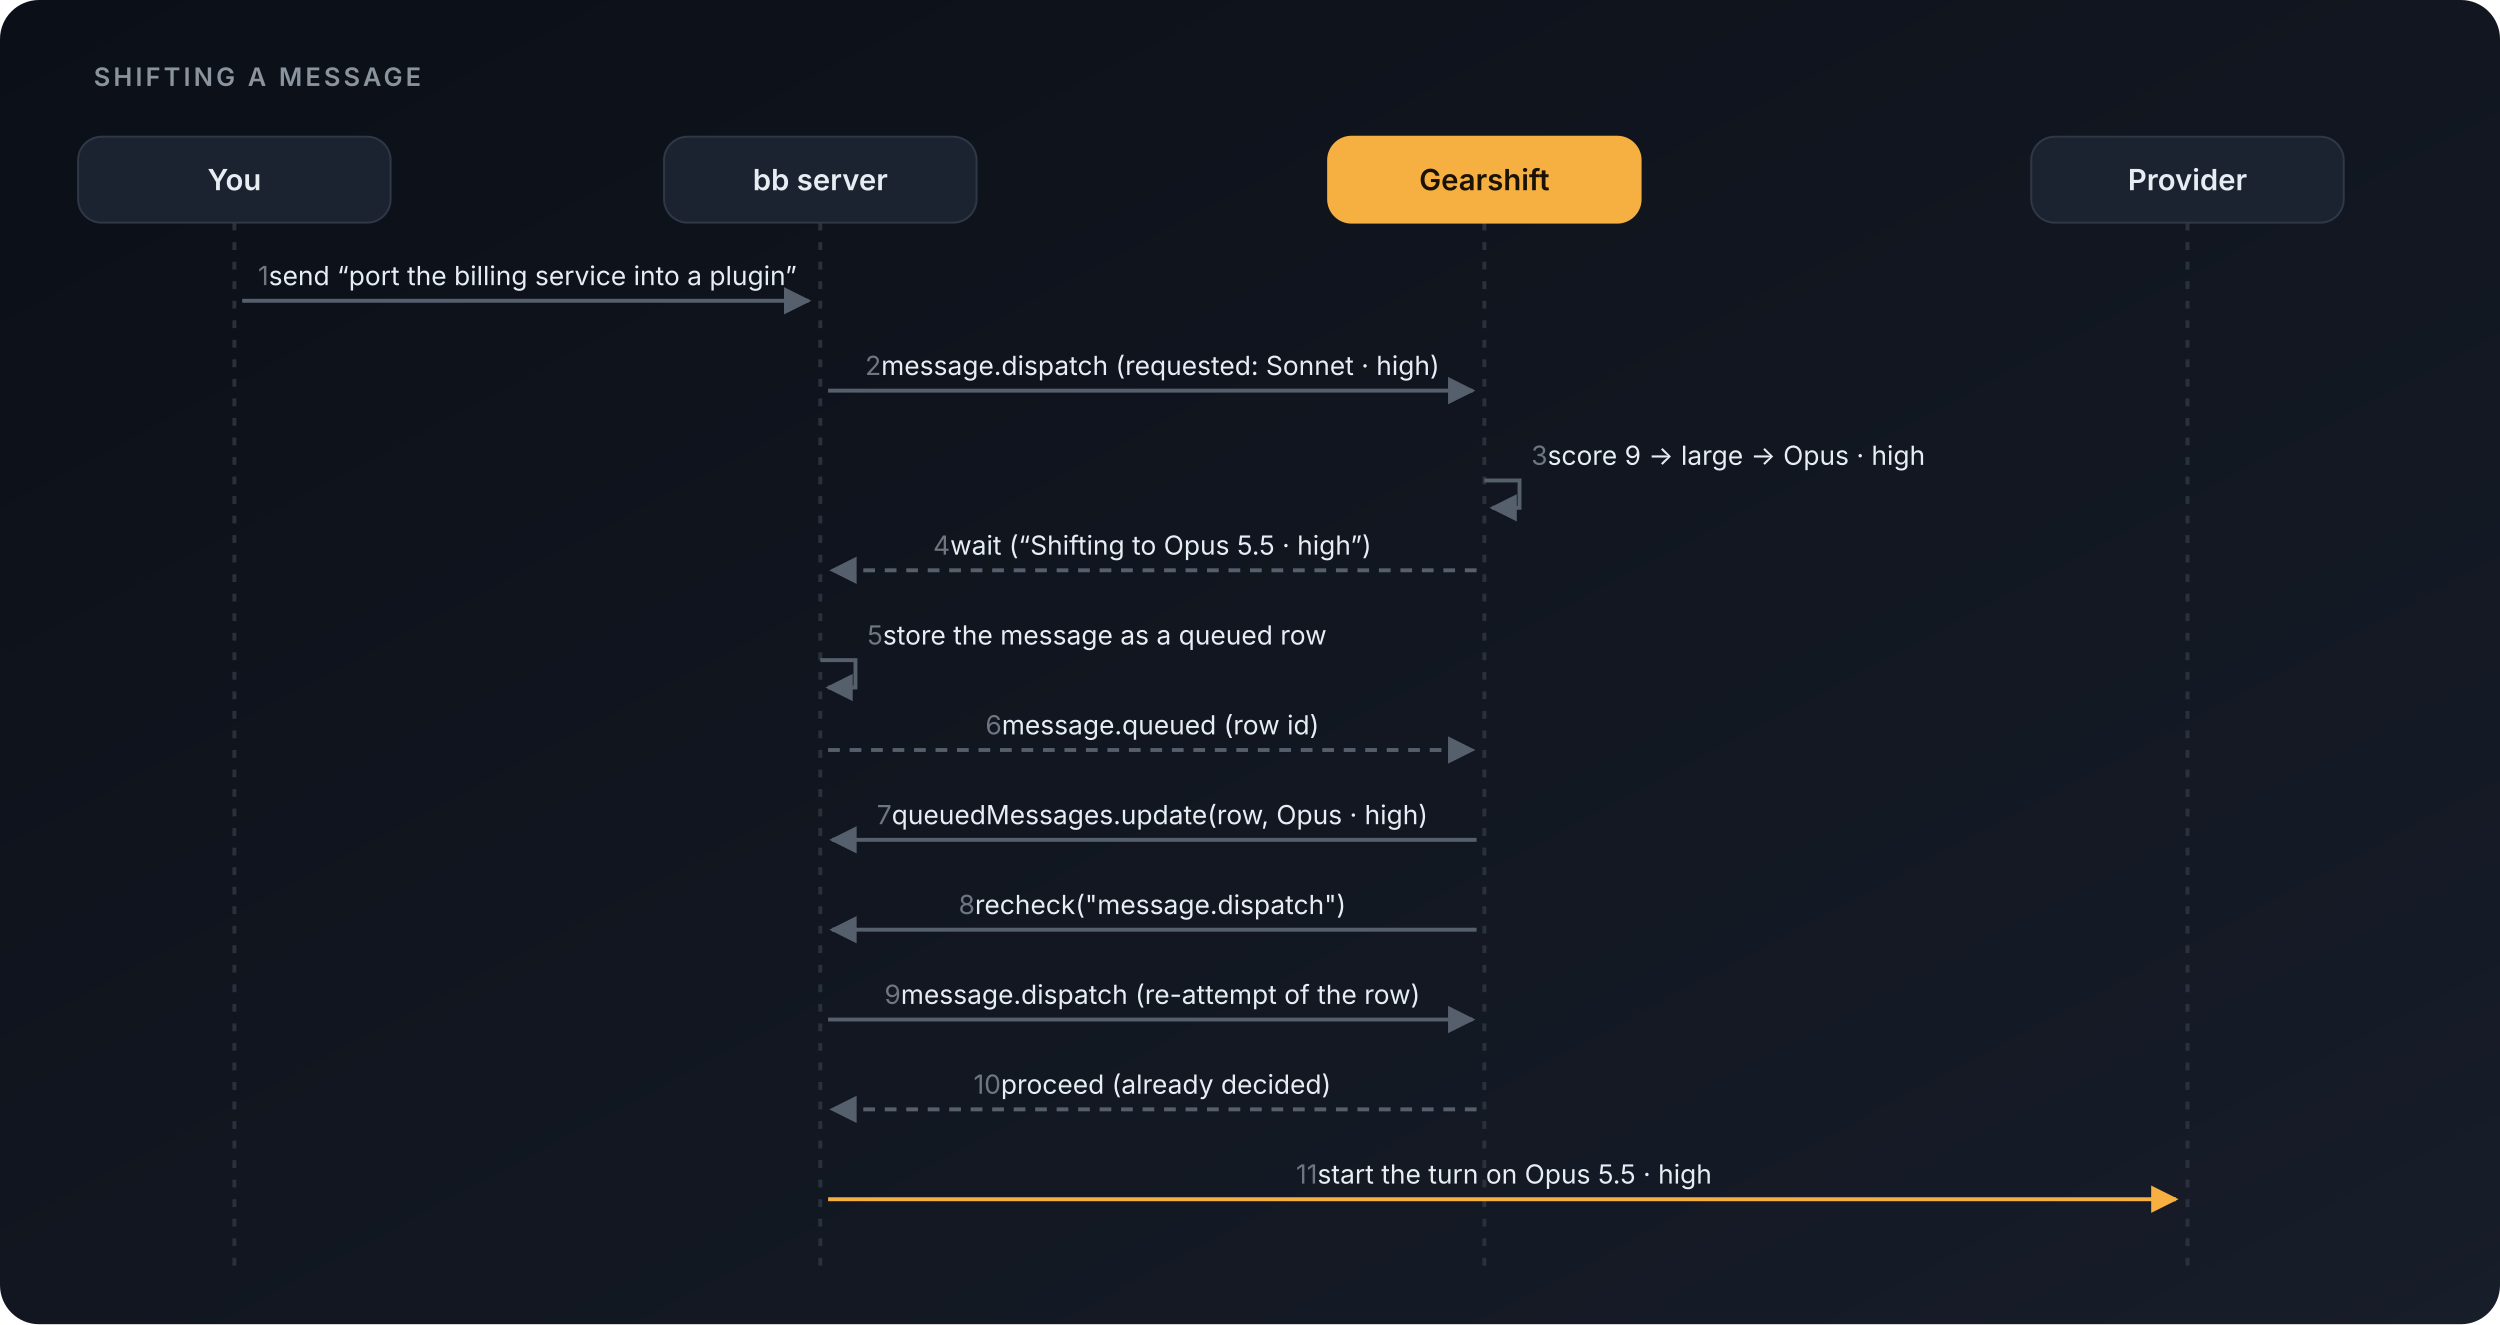
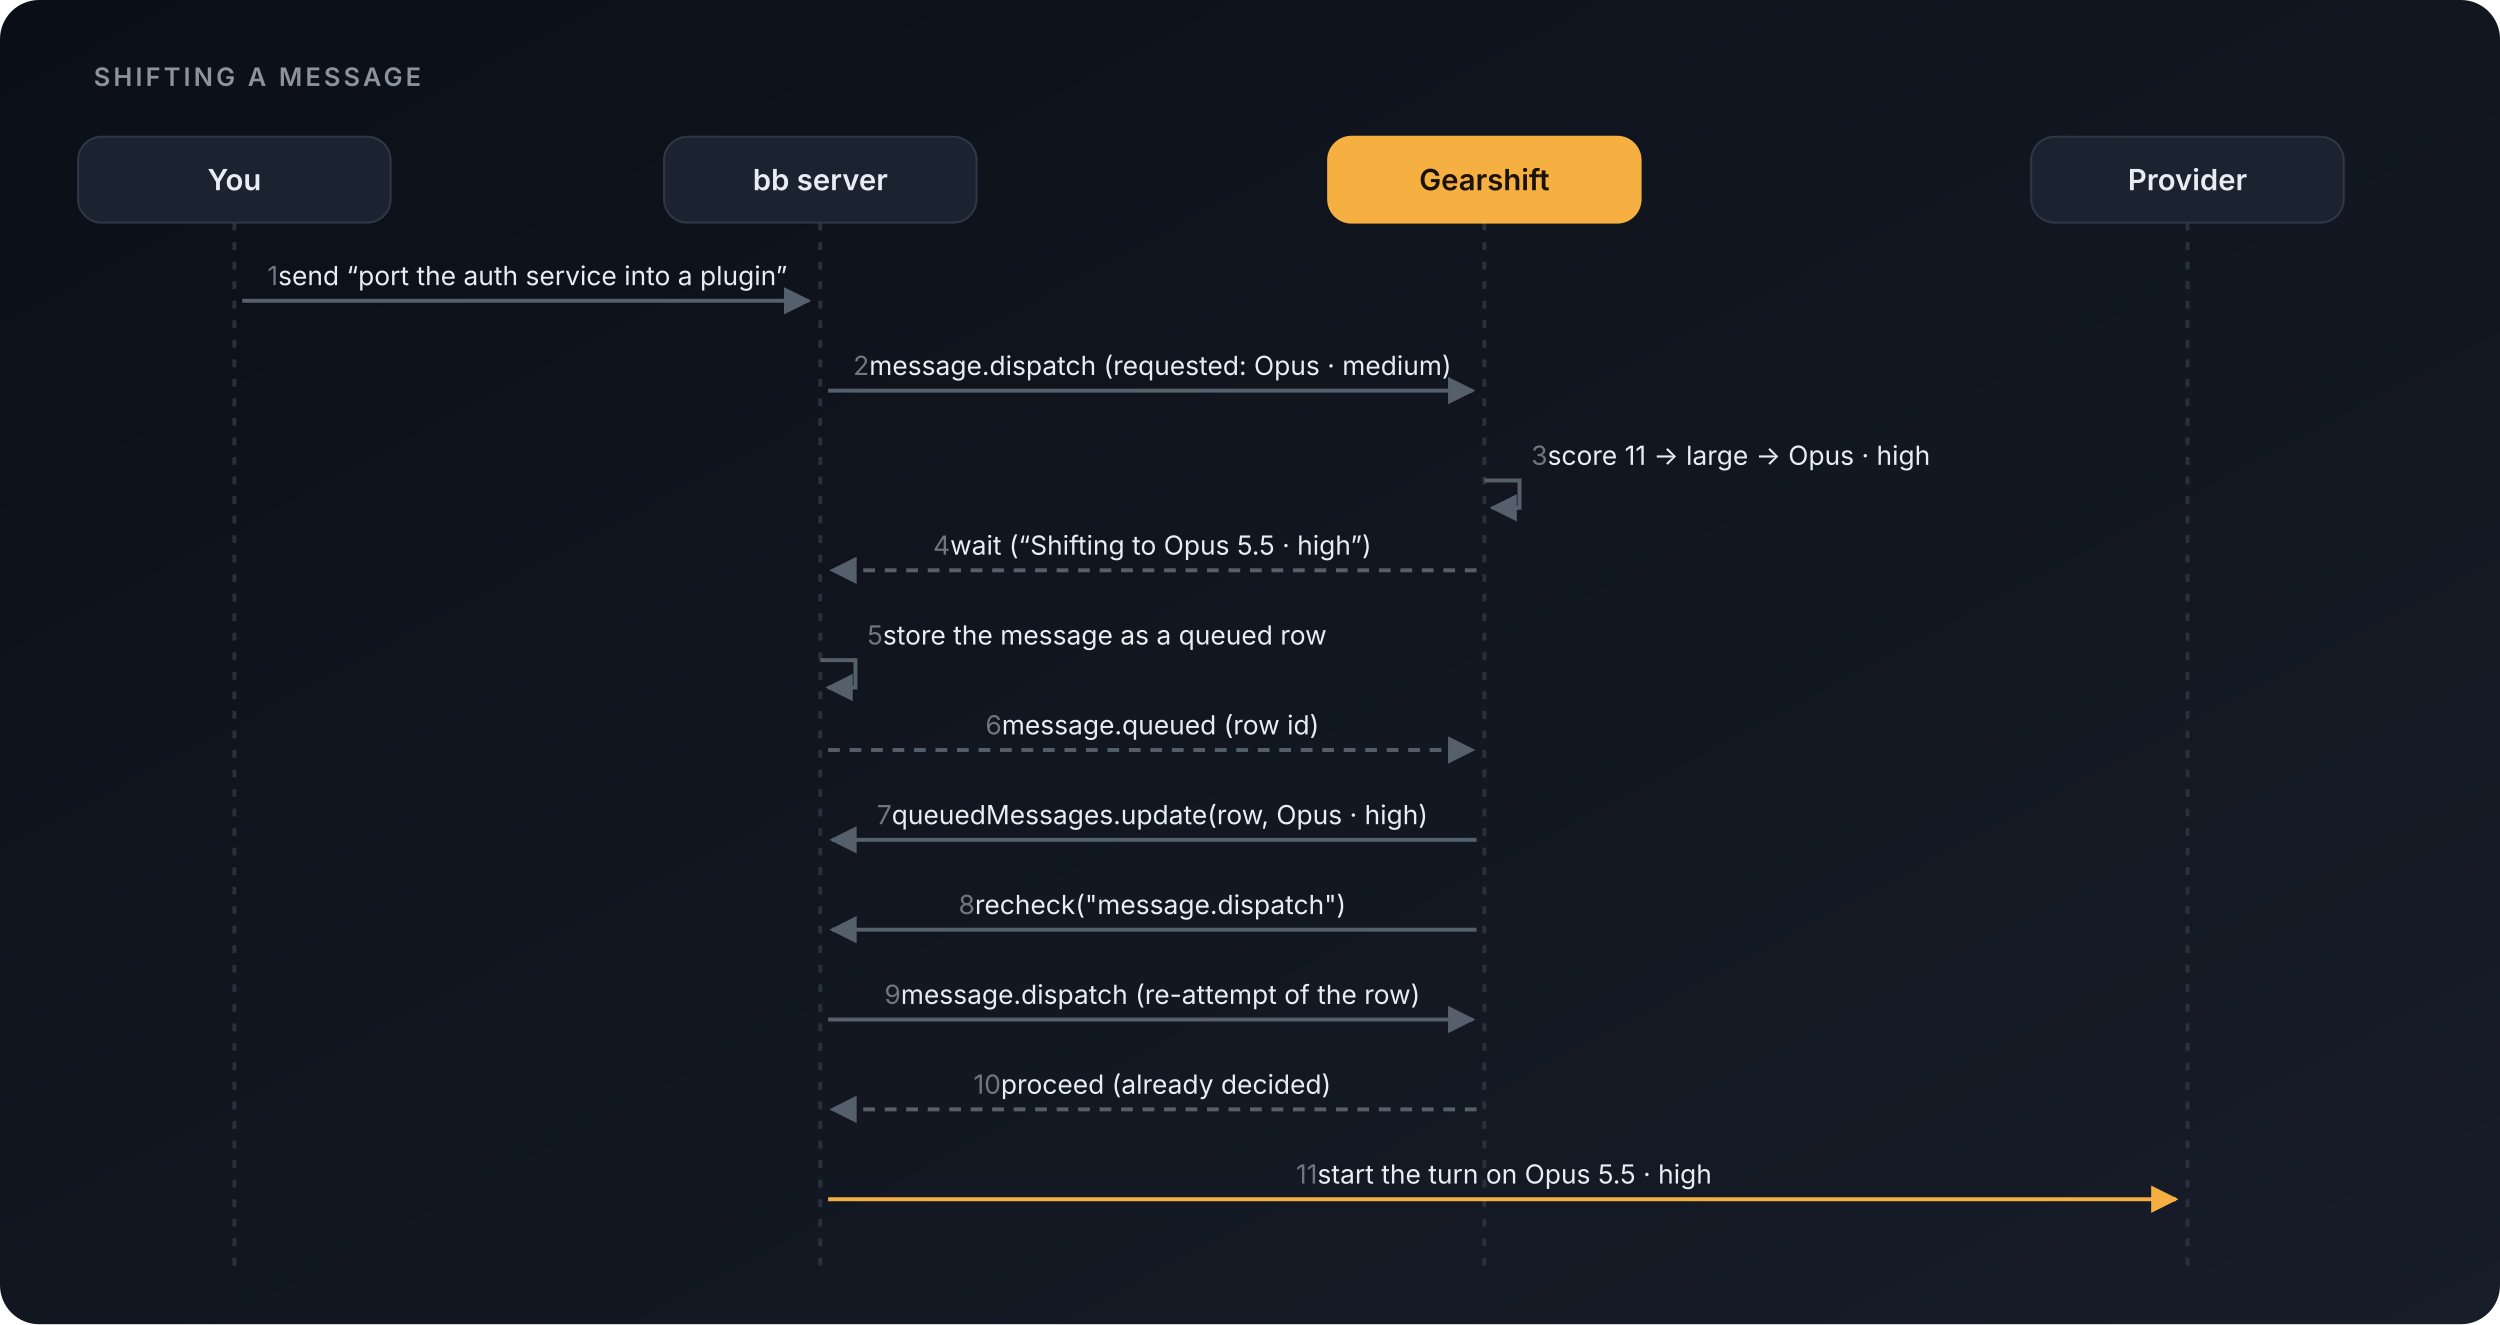
<svg xmlns="http://www.w3.org/2000/svg" width="1280" height="678" viewBox="0 0 1280 678" role="img" aria-labelledby="t d">
  <defs>
    <linearGradient id="bg" x1="0" y1="0" x2="1" y2="1">
      <stop offset="0" stop-color="#0b0f17" />
      <stop offset="1" stop-color="#171d29" />
    </linearGradient>
    <marker id="arrow" viewBox="0 0 10 10" refX="9" refY="5" markerWidth="7" markerHeight="7" orient="auto">
      <path d="M0 0L10 5L0 10z" fill="#56606d" />
    </marker>
    <marker id="arrowA" viewBox="0 0 10 10" refX="9" refY="5" markerWidth="7" markerHeight="7" orient="auto">
      <path d="M0 0L10 5L0 10z" fill="#f5b041" />
    </marker>
  </defs>
  <rect width="1280" height="678" rx="20" fill="url(#bg)" />
  <g font-family="Inter, -apple-system, 'Segoe UI', Helvetica, Arial, sans-serif">
    <text x="48" y="44" font-size="13" font-weight="600" fill="#8b949e" letter-spacing="1.6">SHIFTING A MESSAGE</text>
    <line x1="120" y1="114" x2="120" y2="648" stroke="#2a313c" stroke-width="2" stroke-dasharray="4 6" />
    <rect x="40" y="70" width="160" height="44" rx="12" fill="#1c2330" stroke="#2f3846" />
    <text x="120" y="97.4" font-size="15" font-weight="600" fill="#e6edf3" text-anchor="middle">You</text>
    <line x1="420" y1="114" x2="420" y2="648" stroke="#2a313c" stroke-width="2" stroke-dasharray="4 6" />
    <rect x="340" y="70" width="160" height="44" rx="12" fill="#1c2330" stroke="#2f3846" />
    <text x="420" y="97.4" font-size="15" font-weight="600" fill="#e6edf3" text-anchor="middle">bb server</text>
    <line x1="760" y1="114" x2="760" y2="648" stroke="#2a313c" stroke-width="2" stroke-dasharray="4 6" />
    <rect x="680" y="70" width="160" height="44" rx="12" fill="#f5b041" stroke="#f5b041" />
    <text x="760" y="97.4" font-size="15" font-weight="600" fill="#1a1205" text-anchor="middle">Gearshift</text>
    <line x1="1120" y1="114" x2="1120" y2="648" stroke="#2a313c" stroke-width="2" stroke-dasharray="4 6" />
    <rect x="1040" y="70" width="160" height="44" rx="12" fill="#1c2330" stroke="#2f3846" />
    <text x="1120" y="97.4" font-size="15" font-weight="600" fill="#e6edf3" text-anchor="middle">Provider</text>
    <text x="270" y="146" font-size="13.5" fill="#e6edf3" text-anchor="middle">
-       <tspan fill="#6e7681">1  </tspan>send “port the billing service into a plugin”</text>
+       <tspan fill="#6e7681">1  </tspan>send “port the auth service into a plugin”</text>
    <path d="M124 154 L414 154" fill="none" stroke="#56606d" stroke-width="2" stroke-linejoin="round" marker-end="url(#arrow)" />
    <text x="590" y="192" font-size="13.5" fill="#e6edf3" text-anchor="middle">
-       <tspan fill="#6e7681">2  </tspan>message.dispatch (requested: Sonnet · high)</text>
+       <tspan fill="#6e7681">2  </tspan>message.dispatch (requested: Opus · medium)</text>
    <path d="M424 200 L754 200" fill="none" stroke="#56606d" stroke-width="2" stroke-linejoin="round" marker-end="url(#arrow)" />
    <text x="784" y="238" font-size="13.5" fill="#e6edf3" text-anchor="start">
-       <tspan fill="#6e7681">3  </tspan>score 9 → large → Opus · high</text>
+       <tspan fill="#6e7681">3  </tspan>score 11 → large → Opus · high</text>
    <path d="M760 246 h18 v14 h-14" fill="none" stroke="#56606d" stroke-width="2" marker-end="url(#arrow)" />
    <text x="590" y="284" font-size="13.5" fill="#e6edf3" text-anchor="middle">
      <tspan fill="#6e7681">4  </tspan>wait (“Shifting to Opus 5.5 · high”)</text>
    <path d="M756 292 L426 292" fill="none" stroke="#56606d" stroke-width="2" stroke-dasharray="6 5" stroke-linejoin="round" marker-end="url(#arrow)" />
    <text x="444" y="330" font-size="13.5" fill="#e6edf3" text-anchor="start">
      <tspan fill="#6e7681">5  </tspan>store the message as a queued row</text>
    <path d="M420 338 h18 v14 h-14" fill="none" stroke="#56606d" stroke-width="2" marker-end="url(#arrow)" />
    <text x="590" y="376" font-size="13.5" fill="#e6edf3" text-anchor="middle">
      <tspan fill="#6e7681">6  </tspan>message.queued (row id)</text>
    <path d="M424 384 L754 384" fill="none" stroke="#56606d" stroke-width="2" stroke-dasharray="6 5" stroke-linejoin="round" marker-end="url(#arrow)" />
    <text x="590" y="422" font-size="13.5" fill="#e6edf3" text-anchor="middle">
      <tspan fill="#6e7681">7  </tspan>queuedMessages.update(row, Opus · high)</text>
    <path d="M756 430 L426 430" fill="none" stroke="#56606d" stroke-width="2" stroke-linejoin="round" marker-end="url(#arrow)" />
    <text x="590" y="468" font-size="13.5" fill="#e6edf3" text-anchor="middle">
      <tspan fill="#6e7681">8  </tspan>recheck("message.dispatch")</text>
    <path d="M756 476 L426 476" fill="none" stroke="#56606d" stroke-width="2" stroke-linejoin="round" marker-end="url(#arrow)" />
    <text x="590" y="514" font-size="13.5" fill="#e6edf3" text-anchor="middle">
      <tspan fill="#6e7681">9  </tspan>message.dispatch (re-attempt of the row)</text>
    <path d="M424 522 L754 522" fill="none" stroke="#56606d" stroke-width="2" stroke-linejoin="round" marker-end="url(#arrow)" />
    <text x="590" y="560" font-size="13.5" fill="#e6edf3" text-anchor="middle">
      <tspan fill="#6e7681">10  </tspan>proceed (already decided)</text>
    <path d="M756 568 L426 568" fill="none" stroke="#56606d" stroke-width="2" stroke-dasharray="6 5" stroke-linejoin="round" marker-end="url(#arrow)" />
    <text x="770" y="606" font-size="13.5" fill="#e6edf3" text-anchor="middle">
      <tspan fill="#6e7681">11  </tspan>start the turn on Opus 5.5 · high</text>
    <path d="M424 614 L1114 614" fill="none" stroke="#f5b041" stroke-width="2" stroke-linejoin="round" marker-end="url(#arrowA)" />
  </g>
</svg>
